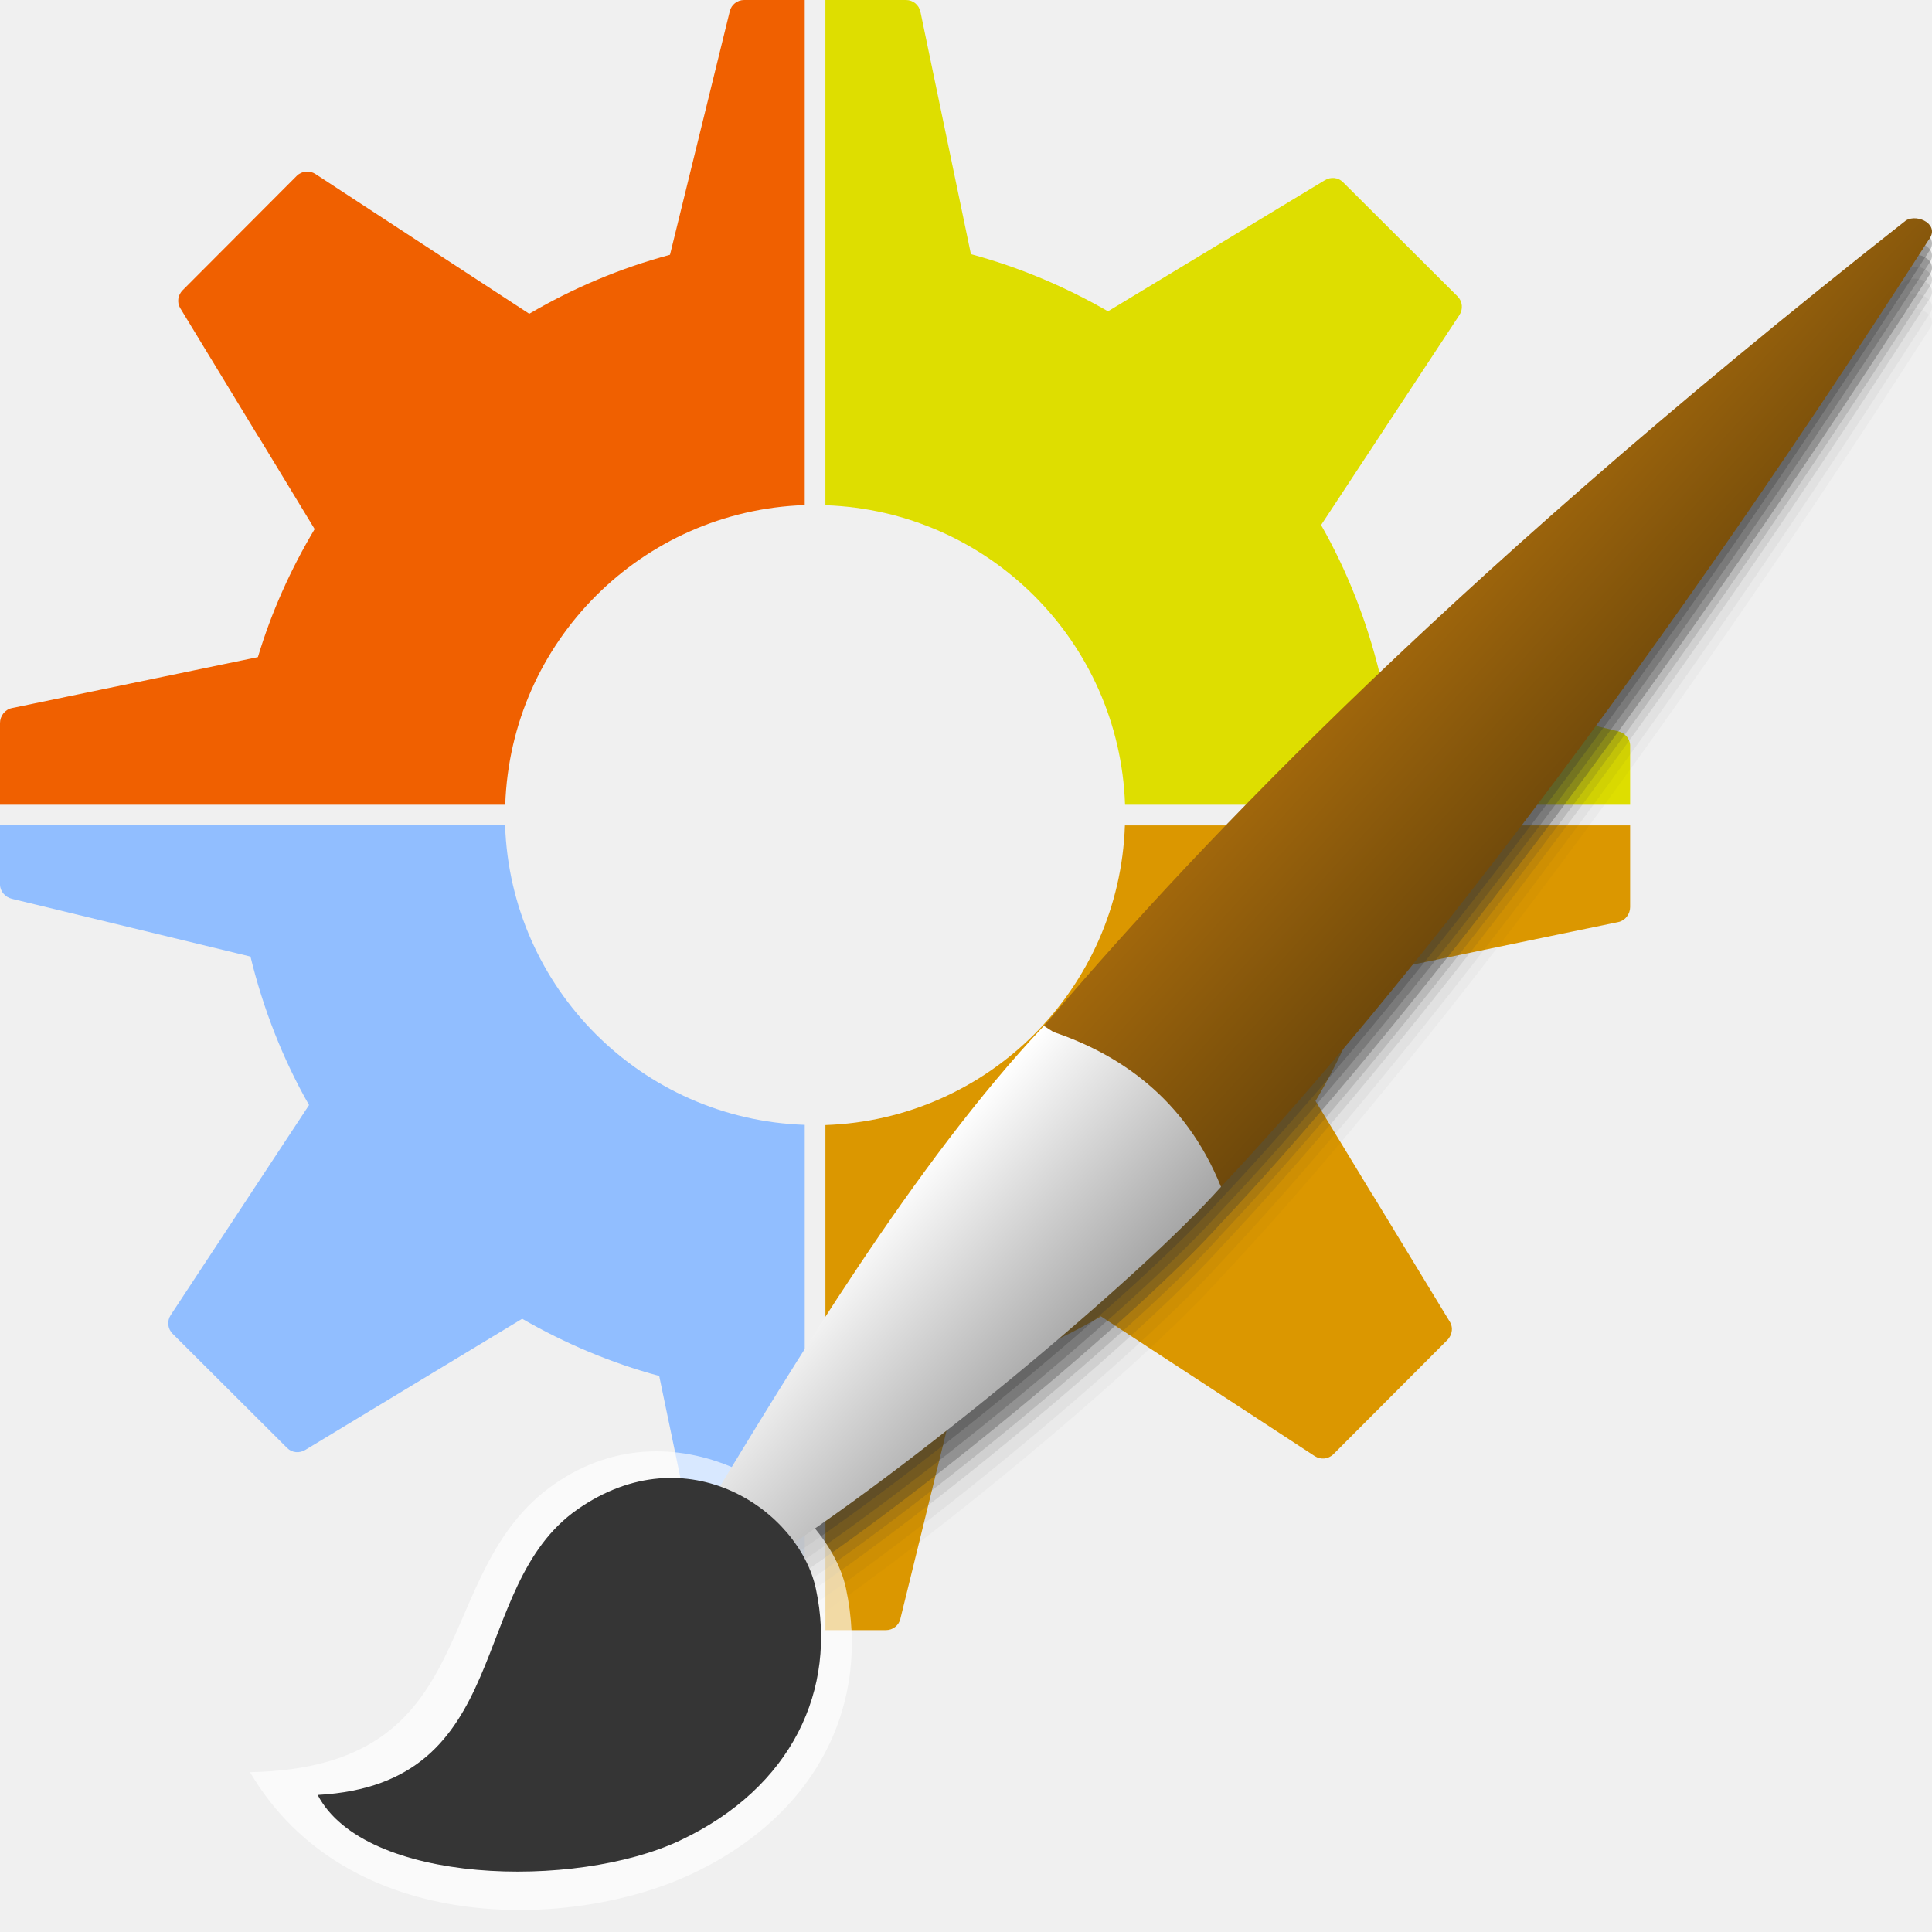
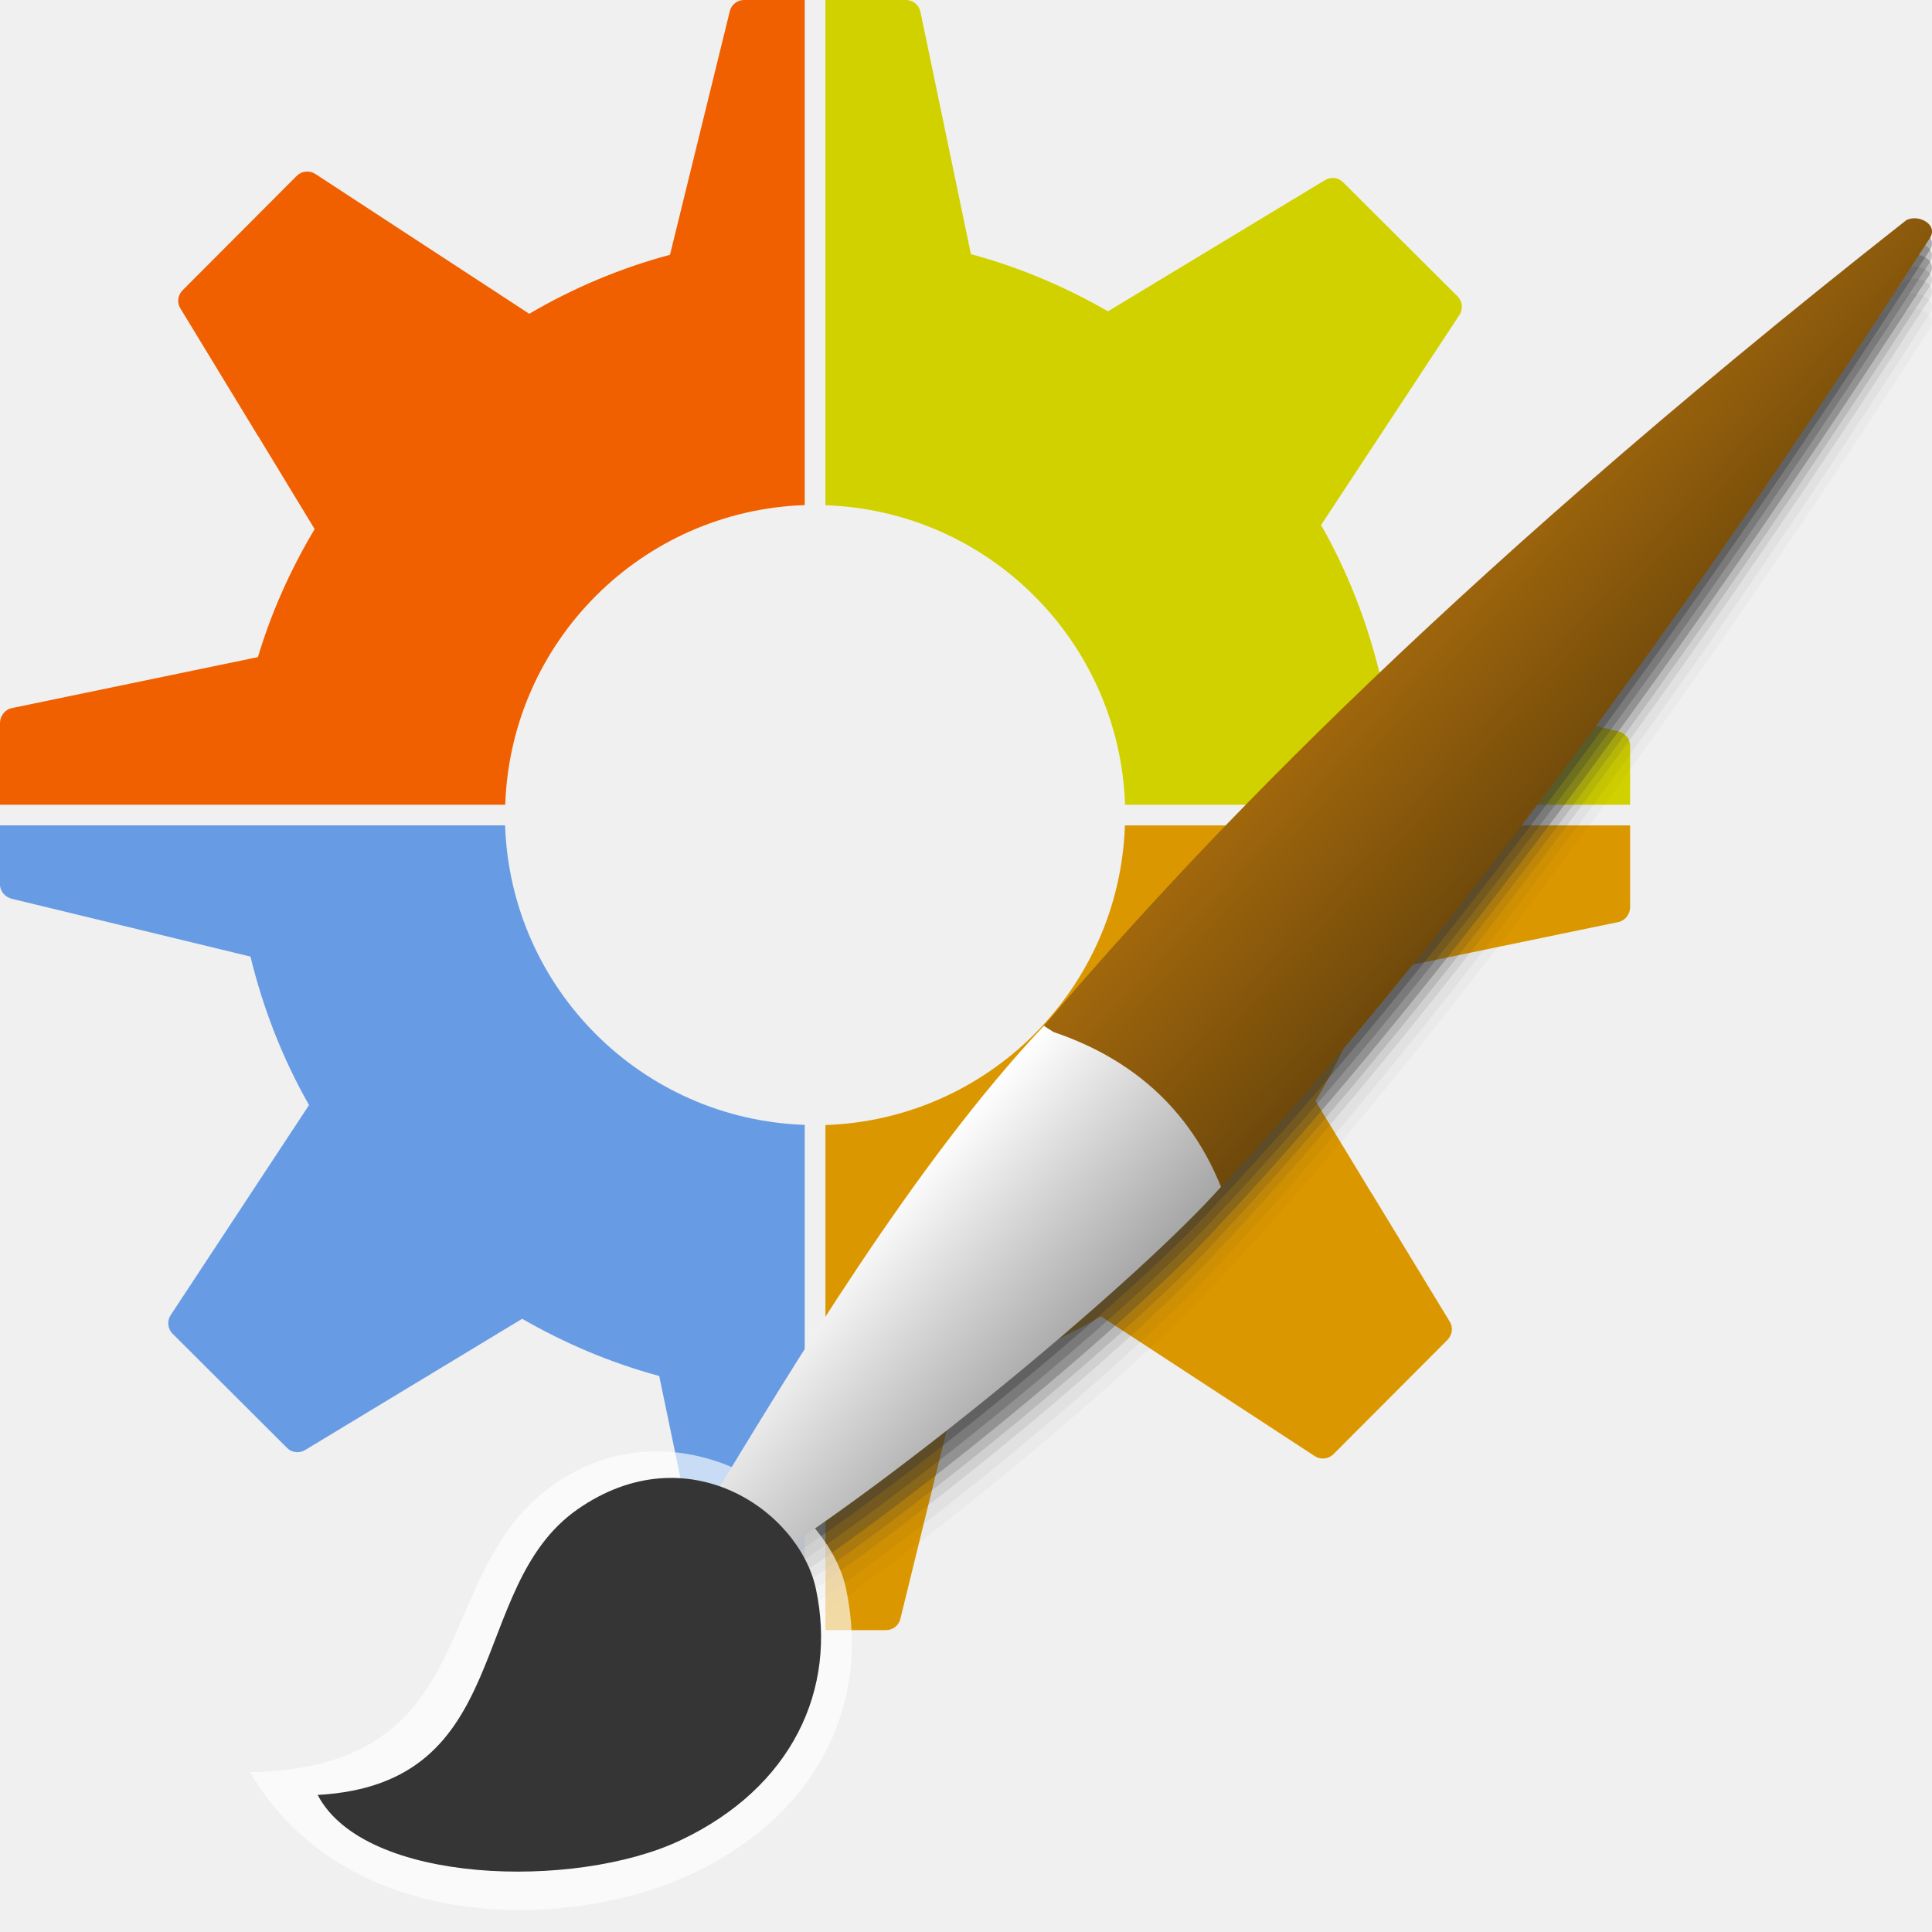
<svg xmlns="http://www.w3.org/2000/svg" xmlns:xlink="http://www.w3.org/1999/xlink" width="128" version="1.0" height="128">
  <defs>
    <linearGradient id="linearGradient4">
      <stop offset="0" style="stop-color:#a6a6a6" />
      <stop offset="1" style="stop-color:#fff" />
    </linearGradient>
    <linearGradient id="linearGradient2">
      <stop offset="0" style="stop-color:#6f490b" />
      <stop offset="1" style="stop-color:#a1670c" />
    </linearGradient>
+     <linearGradient xlink:href="#linearGradient2" id="linearGradient3" y1="78.632" x1="80.894" y2="67.966" x2="69.159" gradientUnits="userSpaceOnUse" />
    <linearGradient xlink:href="#linearGradient4" id="linearGradient5" y1="78.632" x1="80.894" y2="67.966" x2="69.159" gradientUnits="userSpaceOnUse" />
-     <linearGradient xlink:href="#linearGradient2" id="linearGradient3" y1="78.632" x1="80.894" y2="67.966" x2="69.159" gradientUnits="userSpaceOnUse" />
  </defs>
  <path style="fill:#f06000" d="m 49.301,0 c -0.45,0 -0.843,0.302 -0.95,0.742 l -3.962,16.137 c -3.312,0.891 -6.436,2.214 -9.325,3.909 l -7.138,-4.664 -7.028,-4.597 c -0.39,-0.254 -0.906,-0.205 -1.237,0.123 l -7.556,7.574 c -0.321,0.319 -0.398,0.809 -0.163,1.194 l 5.159,8.482 .005,-.005 3.74,6.158 c -1.576,2.642 -2.858,5.478 -3.759,8.482 l -16.305,3.379 c -0.454,0.094 -0.782,0.524 -0.782,0.988 v 5.414 h 33.473 a 20.561,20.561 0 0,1 19.842,-19.853 v -33.462 h -4.013 z " />
-   <path style="fill:#dede00" d="m 54.685,0 0,33.473 a 20.561,20.561 0 0,1 19.853,19.842 h 33.462 v -3.917 c 0,-0.452 -0.343,-0.838 -0.782,-0.945 l -15.813,-3.829 c -0.845,-3.478 -2.151,-6.808 -3.88,-9.839 l 9.165,-13.914 c 0.256,-0.389 0.206,-0.906 -0.123,-1.234 l -7.596,-7.574 c -0.32,-0.318 -0.813,-0.358 -1.199,-0.123 l -14.364,8.685 c -2.818,-1.622 -5.868,-2.92 -9.082,-3.786 l -3.344,-16.056 c -0.094,-0.454 -0.486,-0.782 -0.95,-0.782 h -5.347 z " />
-   <path style="fill:#91beff" d="m 0,54.685 0,3.914 c 0,0.452 0.343,0.841 0.782,0.948 l 15.813,3.829 c 0.845,3.478 2.151,6.805 3.88,9.837 l -9.165,13.914 c -0.256,0.389 -0.206,0.906 0.123,1.234 l 7.596,7.577 c 0.32,0.318 0.813,0.358 1.199,0.123 l 14.367,-8.688 c 2.818,1.622 5.865,2.923 9.079,3.788 l 3.347,16.053 c 0.094,0.454 0.483,0.784 0.948,0.784 h 5.347 v -33.473 a 20.561,20.561 0 0,1 -19.853,-19.842 h -33.462 z " />
+   <path style="fill:#d1d100" d="m 54.685,0 0,33.473 a 20.561,20.561 0 0,1 19.853,19.842 h 33.462 v -3.917 c 0,-0.452 -0.343,-0.838 -0.782,-0.945 l -15.813,-3.829 c -0.845,-3.478 -2.151,-6.808 -3.88,-9.839 l 9.165,-13.914 c 0.256,-0.389 0.206,-0.906 -0.123,-1.234 l -7.596,-7.574 c -0.32,-0.318 -0.813,-0.358 -1.199,-0.123 l -14.364,8.685 c -2.818,-1.622 -5.868,-2.92 -9.082,-3.786 l -3.344,-16.056 c -0.094,-0.454 -0.486,-0.782 -0.95,-0.782 h -5.347 z " />
+   <path style="fill:#679be4" d="m 0,54.685 0,3.914 c 0,0.452 0.343,0.841 0.782,0.948 l 15.813,3.829 c 0.845,3.478 2.151,6.805 3.88,9.837 l -9.165,13.914 c -0.256,0.389 -0.206,0.906 0.123,1.234 l 7.596,7.577 c 0.32,0.318 0.813,0.358 1.199,0.123 l 14.367,-8.688 c 2.818,1.622 5.865,2.923 9.079,3.788 l 3.347,16.053 c 0.094,0.454 0.483,0.784 0.948,0.784 h 5.347 v -33.473 a 20.561,20.561 0 0,1 -19.853,-19.842 h -33.462 z " />
  <path style="fill:#db9700" d="m 74.528,54.685 a 20.561,20.561 0 0,1 -19.842,19.853 v 33.462 h 4.016 c 0.45,0 0.841,-0.302 0.948,-0.742 l 3.962,-16.137 c 3.313,-0.891 6.439,-2.213 9.328,-3.909 l 7.084,4.629 7.079,4.629 c 0.39,0.254 0.906,0.205 1.237,-0.123 l 7.556,-7.574 c 0.086,-0.085 0.148,-0.185 0.198,-0.289 0.137,-0.286 0.137,-0.623 -0.035,-0.905 l -5.157,-8.479 -.005,.005 -3.74,-6.161 c 1.576,-2.642 2.855,-5.475 3.756,-8.479 l 16.305,-3.376 c 0.454,-0.094 0.782,-0.524 0.782,-0.988 v -5.416 h -33.473 z " />
  <g style="fill-rule:evenodd">
    <g style="fill:#353535">
      <path style="opacity:.03" d="m 126.963,20.467 c -0.24,-0.022 -0.484,0.017 -0.682,0.133 -31.865,25.061 -48.214,42.923 -57.121,53.365 -8.568,9.071 -16.745,22.773 -22.188,31.705 l 3.295,4.072 c 10.097,-6.381 25.347,-19.194 30.627,-25.109 9.94,-10.551 26.606,-31.161 46.865,-62.711 0.621,-0.77 -0.075,-1.389 -0.797,-1.455 z " />
      <path style="opacity:.05" d="m 126.963,19.467 c -0.24,-0.022 -0.484,0.017 -0.682,0.133 -31.865,25.061 -48.214,42.923 -57.121,53.365 -8.568,9.071 -16.745,22.773 -22.188,31.705 l 3.295,4.072 c 10.097,-6.381 25.347,-19.194 30.627,-25.109 9.94,-10.551 26.606,-31.161 46.865,-62.711 0.621,-0.77 -0.075,-1.389 -0.797,-1.455 z " />
      <path style="opacity:.3" d="m 126.963,16.867 c -0.24,-0.022 -0.484,0.017 -0.682,0.133 -31.865,25.061 -48.214,42.923 -57.121,53.365 -8.568,9.071 -16.745,22.773 -22.188,31.705 l 3.295,4.072 c 10.097,-6.381 25.347,-19.194 30.627,-25.109 9.94,-10.551 26.606,-31.161 46.865,-62.711 0.621,-0.77 -0.075,-1.389 -0.797,-1.455 z " />
      <path style="opacity:.1" d="m 126.963,18.467 c -0.24,-0.022 -0.484,0.017 -0.682,0.133 -31.865,25.061 -48.214,42.923 -57.121,53.365 -8.568,9.071 -16.745,22.773 -22.188,31.705 l 3.295,4.072 c 10.097,-6.381 25.347,-19.194 30.627,-25.109 9.94,-10.551 26.606,-31.161 46.865,-62.711 0.621,-0.77 -0.075,-1.389 -0.797,-1.455 z " />
      <path style="opacity:.15" d="m 126.963,17.667 c -0.24,-0.022 -0.484,0.017 -0.682,0.133 -31.865,25.061 -48.214,42.923 -57.121,53.365 -8.568,9.071 -16.745,22.773 -22.188,31.705 l 3.295,4.072 c 10.097,-6.381 25.347,-19.194 30.627,-25.109 9.94,-10.551 26.606,-31.161 46.865,-62.711 0.621,-0.77 -0.075,-1.389 -0.797,-1.455 z " />
      <path style="opacity:.25" d="m 126.963,16.067 c -0.24,-0.022 -0.484,0.017 -0.682,0.133 -31.865,25.061 -48.214,42.923 -57.121,53.365 -8.568,9.071 -16.745,22.773 -22.188,31.705 l 3.295,4.072 c 10.097,-6.381 25.347,-19.194 30.627,-25.109 9.94,-10.551 26.606,-31.161 46.865,-62.711 0.621,-0.77 -0.075,-1.389 -0.797,-1.455 z " />
-       <path style="opacity:.3" d="m 126.963,15.267 c -0.24,-0.022 -0.484,0.017 -0.682,0.133 -31.865,25.061 -48.214,42.923 -57.121,53.365 -8.568,9.071 -16.745,22.773 -22.188,31.705 l 3.295,4.072 c 10.097,-6.381 25.347,-19.194 30.627,-25.109 9.94,-10.551 26.606,-31.161 46.865,-62.711 0.621,-0.77 -0.075,-1.389 -0.797,-1.455 z " />
+       <path style="opacity:.35" d="m 126.963,15.267 c -0.24,-0.022 -0.484,0.017 -0.682,0.133 -31.865,25.061 -48.214,42.923 -57.121,53.365 -8.568,9.071 -16.745,22.773 -22.188,31.705 l 3.295,4.072 c 10.097,-6.381 25.347,-19.194 30.627,-25.109 9.94,-10.551 26.606,-31.161 46.865,-62.711 0.621,-0.77 -0.075,-1.389 -0.797,-1.455 z " />
    </g>
    <path style="fill:url(#linearGradient3)" d="m 80.894,78.632 c 9.94,-10.551 26.606,-31.159 46.865,-62.709 0.829,-1.027 -0.688,-1.786 -1.479,-1.323 -31.865,25.061 -48.214,42.924 -57.121,53.367" />
    <path style="fill:#fff;fill-opacity:.647" d="m 16.561,117.411 c 15.737,-0.313 11.733,-13.209 20.147,-19.073 8.258,-5.756 18.088,1.03 19.341,6.901 1.602,7.511 -1.738,14.925 -10.233,18.92 -7.853,3.692 -22.789,4.229 -29.254,-6.748 z" />
-     <path style="fill:url(#linearGradient5)" d="m 69.798,68.374 c 4.244,1.433 8.694,4.304 11.097,10.258 -5.28,5.915 -20.529,18.73 -30.626,25.111 l -3.296,-4.074 c 5.443,-8.932 13.619,-22.633 22.187,-31.704 Z " />
+     <path style="fill:url(#linearGradient5)" d="m 69.798,68.374 c 4.244,1.433 8.694,4.304 11.097,10.258 -5.28,5.915 -20.529,18.73 -30.626,25.111 l -3.296,-4.074 c 5.443,-8.932 13.619,-22.633 22.187,-31.704 z" />
    <path style="fill:#353535" d="m 21.047,118.919 c 13.152,-0.725 9.803,-13.754 17.219,-18.924 7.279,-5.074 14.686,0.099 15.79,5.274 1.412,6.62 -1.532,13.156 -9.02,16.677 -6.922,3.255 -20.896,2.919 -23.989,-3.027 z" />
  </g>
</svg>
